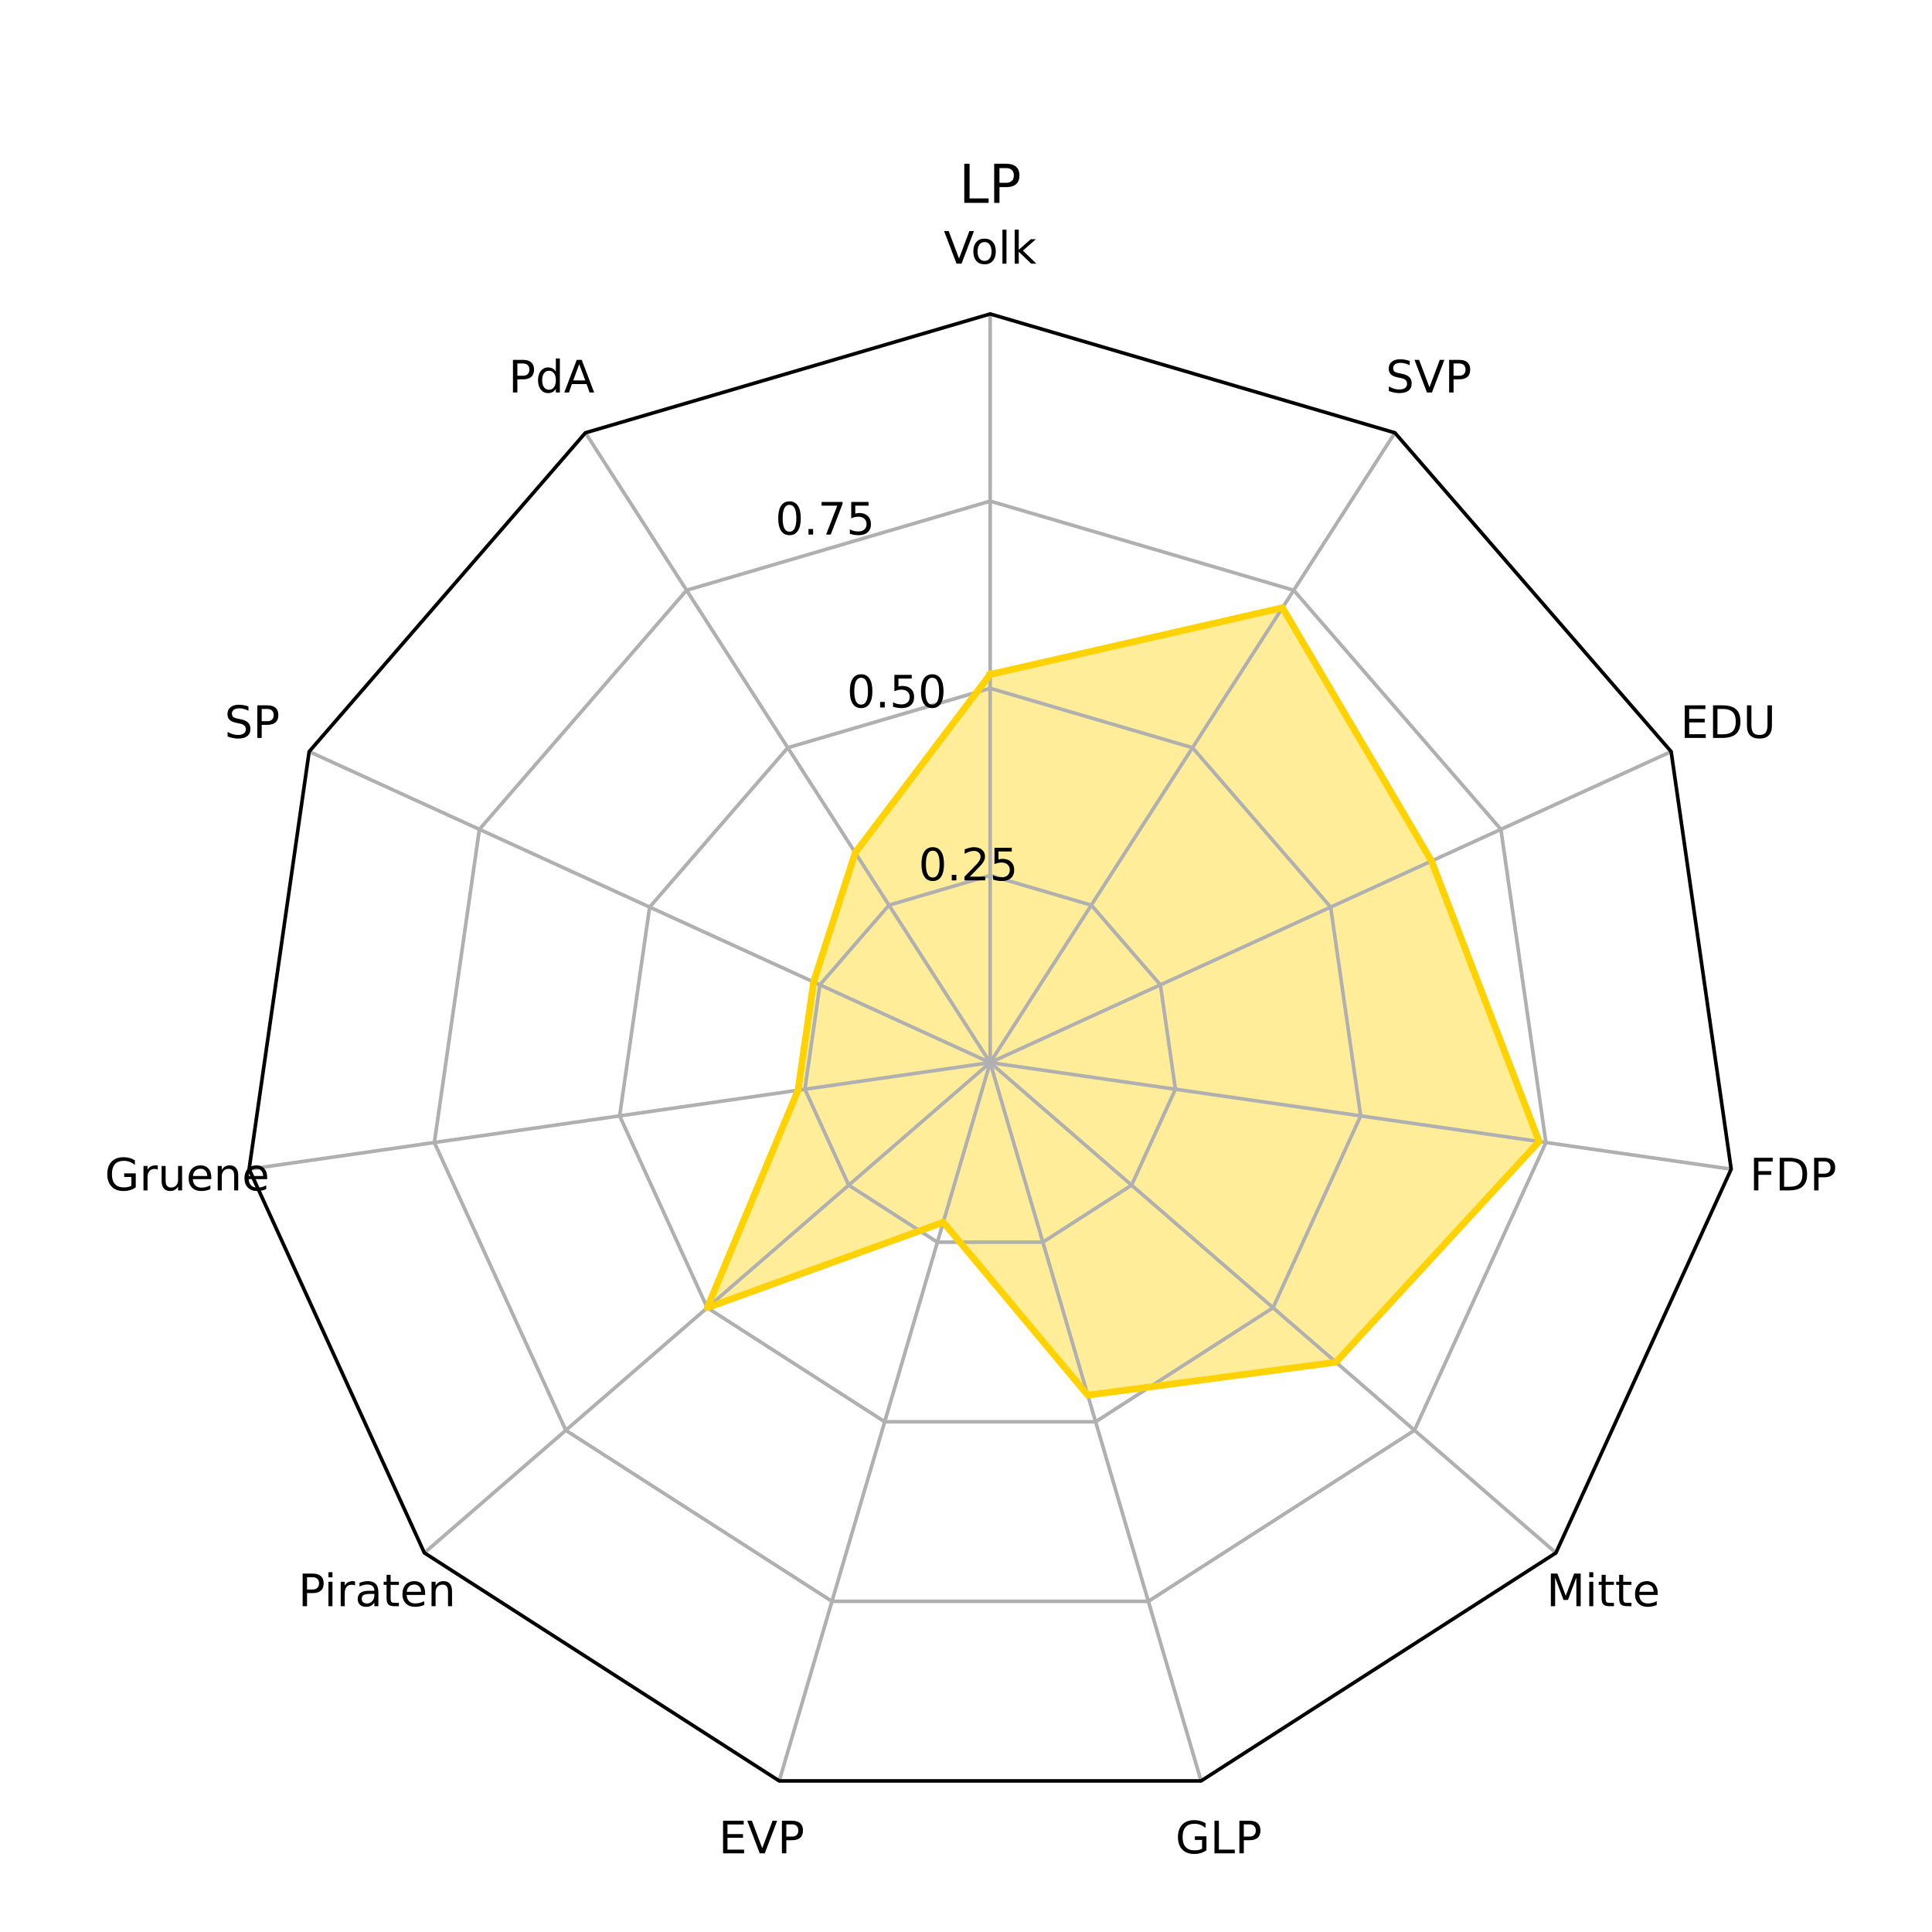
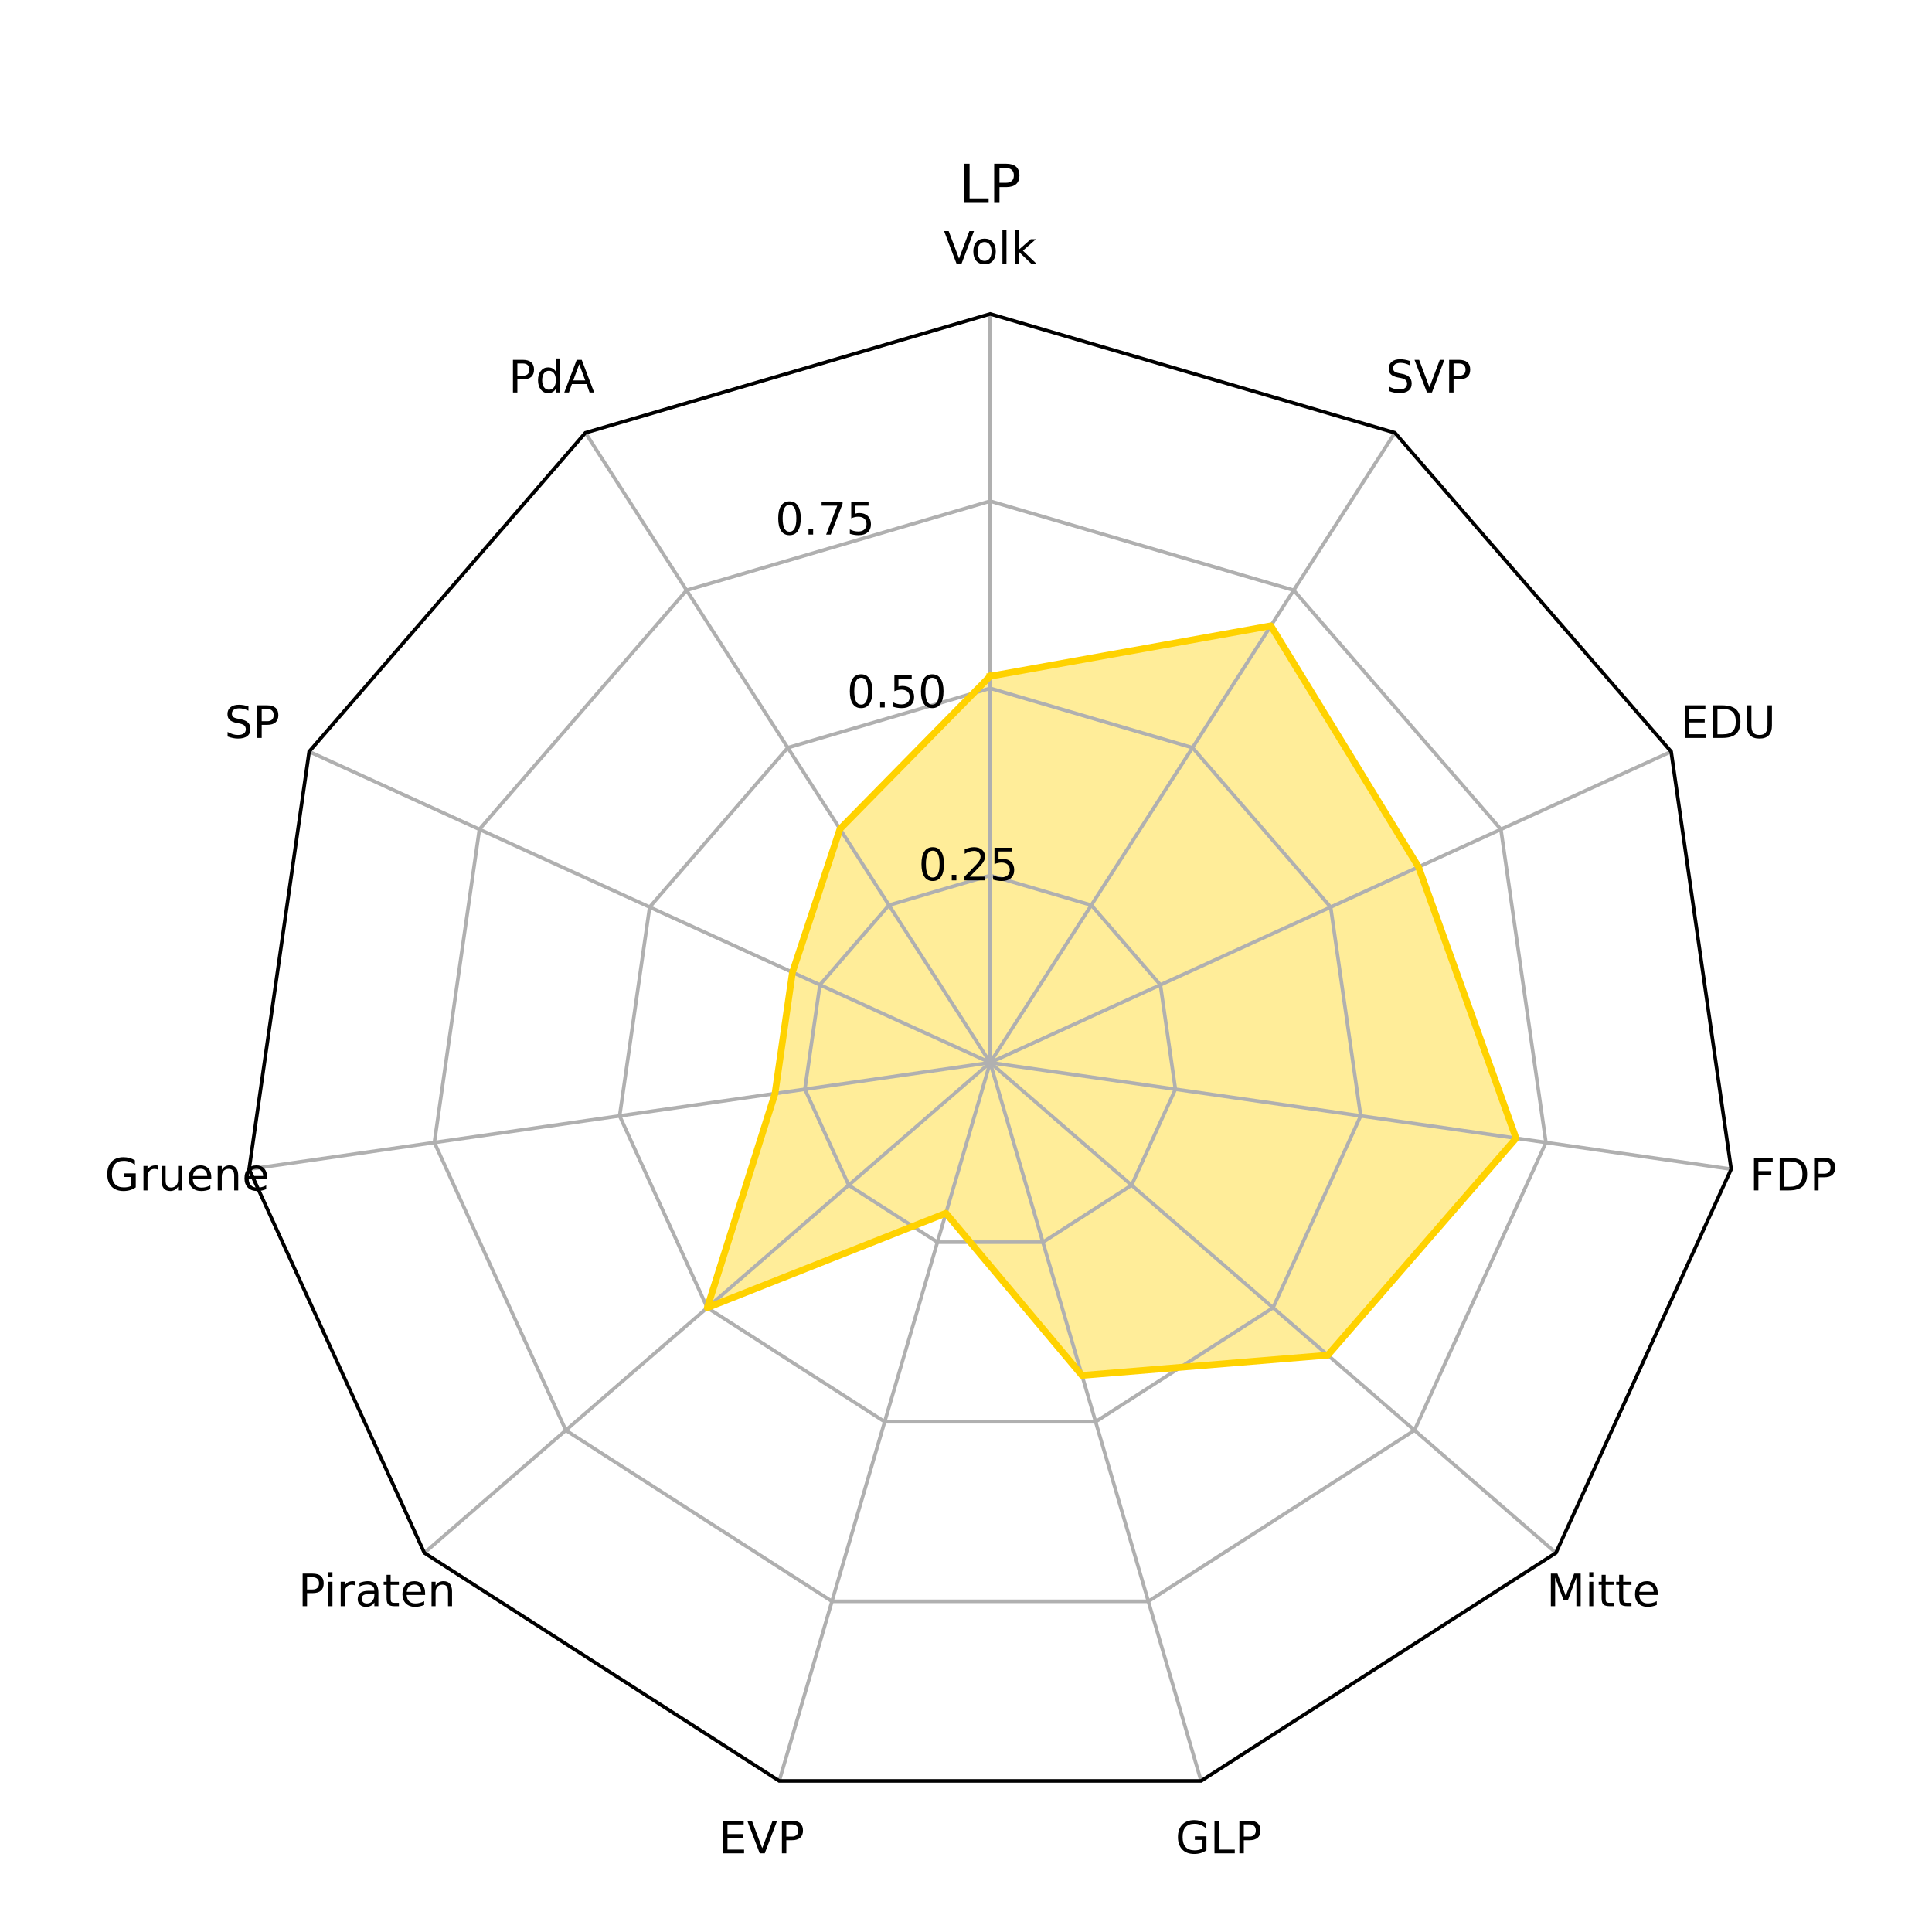
<svg xmlns="http://www.w3.org/2000/svg" xmlns:xlink="http://www.w3.org/1999/xlink" width="432pt" height="432pt" viewBox="0 0 432 432" version="1.1">
  <defs>
    <style type="text/css">*{stroke-linejoin: round; stroke-linecap: butt}</style>
  </defs>
  <g id="figure_1">
    <g id="patch_1">
      <path d="M 0 432  L 432 432  L 432 0  L 0 0  z " style="fill: #ffffff" />
    </g>
    <g id="axes_1">
      <g id="patch_2">
        <path d="M 221.4 70.2  L 130.897 96.774  L 69.128 168.06  L 55.704 261.424  L 94.888 347.224  L 174.238 398.219  L 268.562 398.219  L 347.912 347.224  L 387.096 261.424  L 373.672 168.06  L 311.903 96.774  z " style="fill: #ffffff" />
      </g>
      <g id="patch_3">
-         <path d="M 221.4 150.8  L 191.232 190.658  L 181.922 219.571  L 178.442 243.776  L 158.144 292.412  L 210.92 273.293  L 243.234 311.961  L 298.713 304.592  L 344.138 255.247  L 320.095 192.527  L 286.763 135.892  z " clip-path="url(#p512851dff5)" style="fill: #ffd200; opacity: 0.4; stroke: #ffd200; stroke-linejoin: miter" />
+         <path d="M 221.4 151.2  L 187.826 185.358  L 177.192 217.411  L 173.295 244.517  L 158.144 292.412  L 211.511 271.278  L 241.938 307.547  L 296.899 303.021  L 338.991 254.507  L 317.184 193.857  L 284.168 139.93  z " clip-path="url(#p9ea325a1f1)" style="fill: #ffd200; opacity: 0.4; stroke: #ffd200; stroke-linejoin: miter" />
      </g>
      <g id="matplotlib.axis_1">
        <g id="xtick_1">
          <g id="line2d_1">
-             <path d="M 221.4 237.6  L 221.4 222.382  L 221.4 207.164  L 221.4 191.945  L 221.4 176.727  L 221.4 161.509  L 221.4 146.291  L 221.4 131.073  L 221.4 115.855  L 221.4 100.636  L 221.4 85.418  L 221.4 70.2  " clip-path="url(#p512851dff5)" style="fill: none; stroke: #b0b0b0; stroke-width: 0.8; stroke-linecap: square" />
+             <path d="M 221.4 237.6  L 221.4 222.382  L 221.4 207.164  L 221.4 191.945  L 221.4 176.727  L 221.4 161.509  L 221.4 146.291  L 221.4 131.073  L 221.4 115.855  L 221.4 100.636  L 221.4 85.418  L 221.4 70.2  " clip-path="url(#p9ea325a1f1)" style="fill: none; stroke: #b0b0b0; stroke-width: 0.8; stroke-linecap: square" />
          </g>
          <g id="text_1">
-             <g transform="translate(211.0234 58.95938)scale(0.1 -0.1)">
+             <g transform="translate(211.0234 58.95938) scale(0.1 -0.1)">
              <defs>
                <path id="DejaVuSans-56" d="M 1831 0  L 50 4666  L 709 4666  L 2188 738  L 3669 4666  L 4325 4666  L 2547 0  L 1831 0  z " transform="scale(0.015625)" />
                <path id="DejaVuSans-6f" d="M 1959 3097  Q 1497 3097 1228 2736  Q 959 2375 959 1747  Q 959 1119 1226 758  Q 1494 397 1959 397  Q 2419 397 2687 759  Q 2956 1122 2956 1747  Q 2956 2369 2687 2733  Q 2419 3097 1959 3097  z M 1959 3584  Q 2709 3584 3137 3096  Q 3566 2609 3566 1747  Q 3566 888 3137 398  Q 2709 -91 1959 -91  Q 1206 -91 779 398  Q 353 888 353 1747  Q 353 2609 779 3096  Q 1206 3584 1959 3584  z " transform="scale(0.015625)" />
                <path id="DejaVuSans-6c" d="M 603 4863  L 1178 4863  L 1178 0  L 603 0  L 603 4863  z " transform="scale(0.015625)" />
                <path id="DejaVuSans-6b" d="M 581 4863  L 1159 4863  L 1159 1991  L 2875 3500  L 3609 3500  L 1753 1863  L 3688 0  L 2938 0  L 1159 1709  L 1159 0  L 581 0  L 581 4863  z " transform="scale(0.015625)" />
              </defs>
              <use xlink:href="#DejaVuSans-56" />
              <use xlink:href="#DejaVuSans-6f" x="60.658" />
              <use xlink:href="#DejaVuSans-6c" x="121.84" />
              <use xlink:href="#DejaVuSans-6b" x="149.623" />
            </g>
          </g>
        </g>
        <g id="xtick_2">
          <g id="line2d_2">
-             <path d="M 221.4 237.6  L 213.172 224.798  L 204.945 211.995  L 196.717 199.193  L 188.49 186.391  L 180.262 173.588  L 172.035 160.786  L 163.807 147.984  L 155.579 135.181  L 147.352 122.379  L 139.124 109.577  L 130.897 96.774  " clip-path="url(#p512851dff5)" style="fill: none; stroke: #b0b0b0; stroke-width: 0.8; stroke-linecap: square" />
+             <path d="M 221.4 237.6  L 213.172 224.798  L 204.945 211.995  L 196.717 199.193  L 188.49 186.391  L 180.262 173.588  L 172.035 160.786  L 163.807 147.984  L 155.579 135.181  L 147.352 122.379  L 139.124 109.577  L 130.897 96.774  " clip-path="url(#p9ea325a1f1)" style="fill: none; stroke: #b0b0b0; stroke-width: 0.8; stroke-linecap: square" />
          </g>
          <g id="text_2">
-             <g transform="translate(113.7184 87.75598)scale(0.1 -0.1)">
+             <g transform="translate(113.7184 87.75598) scale(0.1 -0.1)">
              <defs>
                <path id="DejaVuSans-50" d="M 1259 4147  L 1259 2394  L 2053 2394  Q 2494 2394 2734 2622  Q 2975 2850 2975 3272  Q 2975 3691 2734 3919  Q 2494 4147 2053 4147  L 1259 4147  z M 628 4666  L 2053 4666  Q 2838 4666 3239 4311  Q 3641 3956 3641 3272  Q 3641 2581 3239 2228  Q 2838 1875 2053 1875  L 1259 1875  L 1259 0  L 628 0  L 628 4666  z " transform="scale(0.015625)" />
                <path id="DejaVuSans-64" d="M 2906 2969  L 2906 4863  L 3481 4863  L 3481 0  L 2906 0  L 2906 525  Q 2725 213 2448 61  Q 2172 -91 1784 -91  Q 1150 -91 751 415  Q 353 922 353 1747  Q 353 2572 751 3078  Q 1150 3584 1784 3584  Q 2172 3584 2448 3432  Q 2725 3281 2906 2969  z M 947 1747  Q 947 1113 1208 752  Q 1469 391 1925 391  Q 2381 391 2643 752  Q 2906 1113 2906 1747  Q 2906 2381 2643 2742  Q 2381 3103 1925 3103  Q 1469 3103 1208 2742  Q 947 2381 947 1747  z " transform="scale(0.015625)" />
                <path id="DejaVuSans-41" d="M 2188 4044  L 1331 1722  L 3047 1722  L 2188 4044  z M 1831 4666  L 2547 4666  L 4325 0  L 3669 0  L 3244 1197  L 1141 1197  L 716 0  L 50 0  L 1831 4666  z " transform="scale(0.015625)" />
              </defs>
              <use xlink:href="#DejaVuSans-50" />
              <use xlink:href="#DejaVuSans-64" x="60.303" />
              <use xlink:href="#DejaVuSans-41" x="123.779" />
            </g>
          </g>
        </g>
        <g id="xtick_3">
          <g id="line2d_3">
-             <path d="M 221.4 237.6  L 207.557 231.278  L 193.714 224.956  L 179.871 218.634  L 166.028 212.313  L 152.185 205.991  L 138.342 199.669  L 124.499 193.347  L 110.656 187.025  L 96.813 180.703  L 82.971 174.381  L 69.128 168.06  " clip-path="url(#p512851dff5)" style="fill: none; stroke: #b0b0b0; stroke-width: 0.8; stroke-linecap: square" />
+             <path d="M 221.4 237.6  L 207.557 231.278  L 193.714 224.956  L 179.871 218.634  L 166.028 212.313  L 152.185 205.991  L 138.342 199.669  L 124.499 193.347  L 110.656 187.025  L 96.813 180.703  L 82.971 174.381  L 69.128 168.06  " clip-path="url(#p9ea325a1f1)" style="fill: none; stroke: #b0b0b0; stroke-width: 0.8; stroke-linecap: square" />
          </g>
          <g id="text_3">
-             <g transform="translate(50.20369 165.0031)scale(0.1 -0.1)">
+             <g transform="translate(50.20369 165.0031) scale(0.1 -0.1)">
              <defs>
                <path id="DejaVuSans-53" d="M 3425 4513  L 3425 3897  Q 3066 4069 2747 4153  Q 2428 4238 2131 4238  Q 1616 4238 1336 4038  Q 1056 3838 1056 3469  Q 1056 3159 1242 3001  Q 1428 2844 1947 2747  L 2328 2669  Q 3034 2534 3370 2195  Q 3706 1856 3706 1288  Q 3706 609 3251 259  Q 2797 -91 1919 -91  Q 1588 -91 1214 -16  Q 841 59 441 206  L 441 856  Q 825 641 1194 531  Q 1563 422 1919 422  Q 2459 422 2753 634  Q 3047 847 3047 1241  Q 3047 1584 2836 1778  Q 2625 1972 2144 2069  L 1759 2144  Q 1053 2284 737 2584  Q 422 2884 422 3419  Q 422 4038 858 4394  Q 1294 4750 2059 4750  Q 2388 4750 2728 4690  Q 3069 4631 3425 4513  z " transform="scale(0.015625)" />
              </defs>
              <use xlink:href="#DejaVuSans-53" />
              <use xlink:href="#DejaVuSans-50" x="63.477" />
            </g>
          </g>
        </g>
        <g id="xtick_4">
          <g id="line2d_4">
-             <path d="M 221.4 237.6  L 206.337 239.766  L 191.273 241.932  L 176.21 244.097  L 161.147 246.263  L 146.084 248.429  L 131.02 250.595  L 115.957 252.76  L 100.894 254.926  L 85.83 257.092  L 70.767 259.258  L 55.704 261.424  " clip-path="url(#p512851dff5)" style="fill: none; stroke: #b0b0b0; stroke-width: 0.8; stroke-linecap: square" />
+             <path d="M 221.4 237.6  L 206.337 239.766  L 191.273 241.932  L 176.21 244.097  L 161.147 246.263  L 146.084 248.429  L 131.02 250.595  L 115.957 252.76  L 100.894 254.926  L 85.83 257.092  L 70.767 259.258  L 55.704 261.424  " clip-path="url(#p9ea325a1f1)" style="fill: none; stroke: #b0b0b0; stroke-width: 0.8; stroke-linecap: square" />
          </g>
          <g id="text_4">
-             <g transform="translate(23.42608 266.1753)scale(0.1 -0.1)">
+             <g transform="translate(23.42608 266.1753) scale(0.1 -0.1)">
              <defs>
                <path id="DejaVuSans-47" d="M 3809 666  L 3809 1919  L 2778 1919  L 2778 2438  L 4434 2438  L 4434 434  Q 4069 175 3628 42  Q 3188 -91 2688 -91  Q 1594 -91 976 548  Q 359 1188 359 2328  Q 359 3472 976 4111  Q 1594 4750 2688 4750  Q 3144 4750 3555 4637  Q 3966 4525 4313 4306  L 4313 3634  Q 3963 3931 3569 4081  Q 3175 4231 2741 4231  Q 1884 4231 1454 3753  Q 1025 3275 1025 2328  Q 1025 1384 1454 906  Q 1884 428 2741 428  Q 3075 428 3337 486  Q 3600 544 3809 666  z " transform="scale(0.015625)" />
                <path id="DejaVuSans-72" d="M 2631 2963  Q 2534 3019 2420 3045  Q 2306 3072 2169 3072  Q 1681 3072 1420 2755  Q 1159 2438 1159 1844  L 1159 0  L 581 0  L 581 3500  L 1159 3500  L 1159 2956  Q 1341 3275 1631 3429  Q 1922 3584 2338 3584  Q 2397 3584 2469 3576  Q 2541 3569 2628 3553  L 2631 2963  z " transform="scale(0.015625)" />
                <path id="DejaVuSans-75" d="M 544 1381  L 544 3500  L 1119 3500  L 1119 1403  Q 1119 906 1312 657  Q 1506 409 1894 409  Q 2359 409 2629 706  Q 2900 1003 2900 1516  L 2900 3500  L 3475 3500  L 3475 0  L 2900 0  L 2900 538  Q 2691 219 2414 64  Q 2138 -91 1772 -91  Q 1169 -91 856 284  Q 544 659 544 1381  z M 1991 3584  L 1991 3584  z " transform="scale(0.015625)" />
                <path id="DejaVuSans-65" d="M 3597 1894  L 3597 1613  L 953 1613  Q 991 1019 1311 708  Q 1631 397 2203 397  Q 2534 397 2845 478  Q 3156 559 3463 722  L 3463 178  Q 3153 47 2828 -22  Q 2503 -91 2169 -91  Q 1331 -91 842 396  Q 353 884 353 1716  Q 353 2575 817 3079  Q 1281 3584 2069 3584  Q 2775 3584 3186 3129  Q 3597 2675 3597 1894  z M 3022 2063  Q 3016 2534 2758 2815  Q 2500 3097 2075 3097  Q 1594 3097 1305 2825  Q 1016 2553 972 2059  L 3022 2063  z " transform="scale(0.015625)" />
                <path id="DejaVuSans-6e" d="M 3513 2113  L 3513 0  L 2938 0  L 2938 2094  Q 2938 2591 2744 2837  Q 2550 3084 2163 3084  Q 1697 3084 1428 2787  Q 1159 2491 1159 1978  L 1159 0  L 581 0  L 581 3500  L 1159 3500  L 1159 2956  Q 1366 3272 1645 3428  Q 1925 3584 2291 3584  Q 2894 3584 3203 3211  Q 3513 2838 3513 2113  z " transform="scale(0.015625)" />
              </defs>
              <use xlink:href="#DejaVuSans-47" />
              <use xlink:href="#DejaVuSans-72" x="77.49" />
              <use xlink:href="#DejaVuSans-75" x="118.604" />
              <use xlink:href="#DejaVuSans-65" x="181.982" />
              <use xlink:href="#DejaVuSans-6e" x="243.506" />
              <use xlink:href="#DejaVuSans-65" x="306.885" />
            </g>
          </g>
        </g>
        <g id="xtick_5">
          <g id="line2d_5">
-             <path d="M 221.4 237.6  L 209.899 247.566  L 198.398 257.532  L 186.897 267.497  L 175.395 277.463  L 163.894 287.429  L 152.393 297.395  L 140.892 307.361  L 129.391 317.326  L 117.89 327.292  L 106.389 337.258  L 94.888 347.224  " clip-path="url(#p512851dff5)" style="fill: none; stroke: #b0b0b0; stroke-width: 0.8; stroke-linecap: square" />
+             <path d="M 221.4 237.6  L 209.899 247.566  L 198.398 257.532  L 186.897 267.497  L 175.395 277.463  L 163.894 287.429  L 152.393 297.395  L 140.892 307.361  L 129.391 317.326  L 117.89 327.292  L 106.389 337.258  L 94.888 347.224  " clip-path="url(#p9ea325a1f1)" style="fill: none; stroke: #b0b0b0; stroke-width: 0.8; stroke-linecap: square" />
          </g>
          <g id="text_5">
-             <g transform="translate(66.69062 359.1511)scale(0.1 -0.1)">
+             <g transform="translate(66.69062 359.1511) scale(0.1 -0.1)">
              <defs>
                <path id="DejaVuSans-69" d="M 603 3500  L 1178 3500  L 1178 0  L 603 0  L 603 3500  z M 603 4863  L 1178 4863  L 1178 4134  L 603 4134  L 603 4863  z " transform="scale(0.015625)" />
                <path id="DejaVuSans-61" d="M 2194 1759  Q 1497 1759 1228 1600  Q 959 1441 959 1056  Q 959 750 1161 570  Q 1363 391 1709 391  Q 2188 391 2477 730  Q 2766 1069 2766 1631  L 2766 1759  L 2194 1759  z M 3341 1997  L 3341 0  L 2766 0  L 2766 531  Q 2569 213 2275 61  Q 1981 -91 1556 -91  Q 1019 -91 701 211  Q 384 513 384 1019  Q 384 1609 779 1909  Q 1175 2209 1959 2209  L 2766 2209  L 2766 2266  Q 2766 2663 2505 2880  Q 2244 3097 1772 3097  Q 1472 3097 1187 3025  Q 903 2953 641 2809  L 641 3341  Q 956 3463 1253 3523  Q 1550 3584 1831 3584  Q 2591 3584 2966 3190  Q 3341 2797 3341 1997  z " transform="scale(0.015625)" />
                <path id="DejaVuSans-74" d="M 1172 4494  L 1172 3500  L 2356 3500  L 2356 3053  L 1172 3053  L 1172 1153  Q 1172 725 1289 603  Q 1406 481 1766 481  L 2356 481  L 2356 0  L 1766 0  Q 1100 0 847 248  Q 594 497 594 1153  L 594 3053  L 172 3053  L 172 3500  L 594 3500  L 594 4494  L 1172 4494  z " transform="scale(0.015625)" />
              </defs>
              <use xlink:href="#DejaVuSans-50" />
              <use xlink:href="#DejaVuSans-69" x="58.053" />
              <use xlink:href="#DejaVuSans-72" x="85.836" />
              <use xlink:href="#DejaVuSans-61" x="126.949" />
              <use xlink:href="#DejaVuSans-74" x="188.229" />
              <use xlink:href="#DejaVuSans-65" x="227.438" />
              <use xlink:href="#DejaVuSans-6e" x="288.961" />
            </g>
          </g>
        </g>
        <g id="xtick_6">
          <g id="line2d_6">
-             <path d="M 221.4 237.6  L 217.113 252.202  L 212.825 266.803  L 208.538 281.405  L 204.25 296.007  L 199.963 310.609  L 195.675 325.21  L 191.388 339.812  L 187.1 354.414  L 182.813 369.016  L 178.525 383.617  L 174.238 398.219  " clip-path="url(#p512851dff5)" style="fill: none; stroke: #b0b0b0; stroke-width: 0.8; stroke-linecap: square" />
+             <path d="M 221.4 237.6  L 217.113 252.202  L 212.825 266.803  L 208.538 281.405  L 204.25 296.007  L 199.963 310.609  L 195.675 325.21  L 191.388 339.812  L 187.1 354.414  L 182.813 369.016  L 178.525 383.617  L 174.238 398.219  " clip-path="url(#p9ea325a1f1)" style="fill: none; stroke: #b0b0b0; stroke-width: 0.8; stroke-linecap: square" />
          </g>
          <g id="text_6">
-             <g transform="translate(160.6992 414.4114)scale(0.1 -0.1)">
+             <g transform="translate(160.6992 414.4114) scale(0.1 -0.1)">
              <defs>
                <path id="DejaVuSans-45" d="M 628 4666  L 3578 4666  L 3578 4134  L 1259 4134  L 1259 2753  L 3481 2753  L 3481 2222  L 1259 2222  L 1259 531  L 3634 531  L 3634 0  L 628 0  L 628 4666  z " transform="scale(0.015625)" />
              </defs>
              <use xlink:href="#DejaVuSans-45" />
              <use xlink:href="#DejaVuSans-56" x="63.184" />
              <use xlink:href="#DejaVuSans-50" x="131.592" />
            </g>
          </g>
        </g>
        <g id="xtick_7">
          <g id="line2d_7">
-             <path d="M 221.4 237.6  L 225.687 252.202  L 229.975 266.803  L 234.262 281.405  L 238.55 296.007  L 242.837 310.609  L 247.125 325.21  L 251.412 339.812  L 255.7 354.414  L 259.987 369.016  L 264.275 383.617  L 268.562 398.219  " clip-path="url(#p512851dff5)" style="fill: none; stroke: #b0b0b0; stroke-width: 0.8; stroke-linecap: square" />
+             <path d="M 221.4 237.6  L 225.687 252.202  L 229.975 266.803  L 234.262 281.405  L 238.55 296.007  L 242.837 310.609  L 247.125 325.21  L 251.412 339.812  L 255.7 354.414  L 259.987 369.016  L 264.275 383.617  L 268.562 398.219  " clip-path="url(#p9ea325a1f1)" style="fill: none; stroke: #b0b0b0; stroke-width: 0.8; stroke-linecap: square" />
          </g>
          <g id="text_7">
-             <g transform="translate(262.8313 414.4114)scale(0.1 -0.1)">
+             <g transform="translate(262.8313 414.4114) scale(0.1 -0.1)">
              <defs>
                <path id="DejaVuSans-4c" d="M 628 4666  L 1259 4666  L 1259 531  L 3531 531  L 3531 0  L 628 0  L 628 4666  z " transform="scale(0.015625)" />
              </defs>
              <use xlink:href="#DejaVuSans-47" />
              <use xlink:href="#DejaVuSans-4c" x="77.49" />
              <use xlink:href="#DejaVuSans-50" x="133.203" />
            </g>
          </g>
        </g>
        <g id="xtick_8">
          <g id="line2d_8">
-             <path d="M 221.4 237.6  L 232.901 247.566  L 244.402 257.532  L 255.903 267.497  L 267.405 277.463  L 278.906 287.429  L 290.407 297.395  L 301.908 307.361  L 313.409 317.326  L 324.91 327.292  L 336.411 337.258  L 347.912 347.224  " clip-path="url(#p512851dff5)" style="fill: none; stroke: #b0b0b0; stroke-width: 0.8; stroke-linecap: square" />
+             <path d="M 221.4 237.6  L 232.901 247.566  L 244.402 257.532  L 255.903 267.497  L 267.405 277.463  L 278.906 287.429  L 290.407 297.395  L 301.908 307.361  L 313.409 317.326  L 324.91 327.292  L 336.411 337.258  L 347.912 347.224  " clip-path="url(#p9ea325a1f1)" style="fill: none; stroke: #b0b0b0; stroke-width: 0.8; stroke-linecap: square" />
          </g>
          <g id="text_8">
-             <g transform="translate(345.793 359.1511)scale(0.1 -0.1)">
+             <g transform="translate(345.793 359.1511) scale(0.1 -0.1)">
              <defs>
                <path id="DejaVuSans-4d" d="M 628 4666  L 1569 4666  L 2759 1491  L 3956 4666  L 4897 4666  L 4897 0  L 4281 0  L 4281 4097  L 3078 897  L 2444 897  L 1241 4097  L 1241 0  L 628 0  L 628 4666  z " transform="scale(0.015625)" />
              </defs>
              <use xlink:href="#DejaVuSans-4d" />
              <use xlink:href="#DejaVuSans-69" x="86.279" />
              <use xlink:href="#DejaVuSans-74" x="114.062" />
              <use xlink:href="#DejaVuSans-74" x="153.271" />
              <use xlink:href="#DejaVuSans-65" x="192.48" />
            </g>
          </g>
        </g>
        <g id="xtick_9">
          <g id="line2d_9">
-             <path d="M 221.4 237.6  L 236.463 239.766  L 251.527 241.932  L 266.59 244.097  L 281.653 246.263  L 296.716 248.429  L 311.78 250.595  L 326.843 252.76  L 341.906 254.926  L 356.97 257.092  L 372.033 259.258  L 387.096 261.424  " clip-path="url(#p512851dff5)" style="fill: none; stroke: #b0b0b0; stroke-width: 0.8; stroke-linecap: square" />
+             <path d="M 221.4 237.6  L 236.463 239.766  L 251.527 241.932  L 266.59 244.097  L 281.653 246.263  L 296.716 248.429  L 311.78 250.595  L 326.843 252.76  L 341.906 254.926  L 356.97 257.092  L 372.033 259.258  L 387.096 261.424  " clip-path="url(#p9ea325a1f1)" style="fill: none; stroke: #b0b0b0; stroke-width: 0.8; stroke-linecap: square" />
          </g>
          <g id="text_9">
-             <g transform="translate(391.213 266.1753)scale(0.1 -0.1)">
+             <g transform="translate(391.213 266.1753) scale(0.1 -0.1)">
              <defs>
                <path id="DejaVuSans-46" d="M 628 4666  L 3309 4666  L 3309 4134  L 1259 4134  L 1259 2759  L 3109 2759  L 3109 2228  L 1259 2228  L 1259 0  L 628 0  L 628 4666  z " transform="scale(0.015625)" />
                <path id="DejaVuSans-44" d="M 1259 4147  L 1259 519  L 2022 519  Q 2988 519 3436 956  Q 3884 1394 3884 2338  Q 3884 3275 3436 3711  Q 2988 4147 2022 4147  L 1259 4147  z M 628 4666  L 1925 4666  Q 3281 4666 3915 4102  Q 4550 3538 4550 2338  Q 4550 1131 3912 565  Q 3275 0 1925 0  L 628 0  L 628 4666  z " transform="scale(0.015625)" />
              </defs>
              <use xlink:href="#DejaVuSans-46" />
              <use xlink:href="#DejaVuSans-44" x="57.52" />
              <use xlink:href="#DejaVuSans-50" x="134.521" />
            </g>
          </g>
        </g>
        <g id="xtick_10">
          <g id="line2d_10">
-             <path d="M 221.4 237.6  L 235.243 231.278  L 249.086 224.956  L 262.929 218.634  L 276.772 212.313  L 290.615 205.991  L 304.458 199.669  L 318.301 193.347  L 332.144 187.025  L 345.987 180.703  L 359.829 174.381  L 373.672 168.06  " clip-path="url(#p512851dff5)" style="fill: none; stroke: #b0b0b0; stroke-width: 0.8; stroke-linecap: square" />
+             <path d="M 221.4 237.6  L 235.243 231.278  L 249.086 224.956  L 262.929 218.634  L 276.772 212.313  L 290.615 205.991  L 304.458 199.669  L 318.301 193.347  L 332.144 187.025  L 345.987 180.703  L 359.829 174.381  L 373.672 168.06  " clip-path="url(#p9ea325a1f1)" style="fill: none; stroke: #b0b0b0; stroke-width: 0.8; stroke-linecap: square" />
          </g>
          <g id="text_10">
-             <g transform="translate(375.7385 165.0031)scale(0.1 -0.1)">
+             <g transform="translate(375.7385 165.0031) scale(0.1 -0.1)">
              <defs>
                <path id="DejaVuSans-55" d="M 556 4666  L 1191 4666  L 1191 1831  Q 1191 1081 1462 751  Q 1734 422 2344 422  Q 2950 422 3222 751  Q 3494 1081 3494 1831  L 3494 4666  L 4128 4666  L 4128 1753  Q 4128 841 3676 375  Q 3225 -91 2344 -91  Q 1459 -91 1007 375  Q 556 841 556 1753  L 556 4666  z " transform="scale(0.015625)" />
              </defs>
              <use xlink:href="#DejaVuSans-45" />
              <use xlink:href="#DejaVuSans-44" x="63.184" />
              <use xlink:href="#DejaVuSans-55" x="140.186" />
            </g>
          </g>
        </g>
        <g id="xtick_11">
          <g id="line2d_11">
-             <path d="M 221.4 237.6  L 229.628 224.798  L 237.855 211.995  L 246.083 199.193  L 254.31 186.391  L 262.538 173.588  L 270.765 160.786  L 278.993 147.984  L 287.221 135.181  L 295.448 122.379  L 303.676 109.577  L 311.903 96.774  " clip-path="url(#p512851dff5)" style="fill: none; stroke: #b0b0b0; stroke-width: 0.8; stroke-linecap: square" />
+             <path d="M 221.4 237.6  L 229.628 224.798  L 237.855 211.995  L 246.083 199.193  L 254.31 186.391  L 262.538 173.588  L 270.765 160.786  L 278.993 147.984  L 287.221 135.181  L 295.448 122.379  L 303.676 109.577  L 311.903 96.774  " clip-path="url(#p9ea325a1f1)" style="fill: none; stroke: #b0b0b0; stroke-width: 0.8; stroke-linecap: square" />
          </g>
          <g id="text_11">
-             <g transform="translate(309.8629 87.75598)scale(0.1 -0.1)">
+             <g transform="translate(309.8629 87.75598) scale(0.1 -0.1)">
              <use xlink:href="#DejaVuSans-53" />
              <use xlink:href="#DejaVuSans-56" x="63.477" />
              <use xlink:href="#DejaVuSans-50" x="131.885" />
            </g>
          </g>
        </g>
      </g>
      <g id="matplotlib.axis_2">
        <g id="ytick_1">
          <g id="line2d_12">
-             <path d="M 221.4 195.75  L 198.774 202.394  L 183.332 220.215  L 179.976 243.556  L 189.772 265.006  L 209.609 277.755  L 233.191 277.755  L 253.028 265.006  L 262.824 243.556  L 259.468 220.215  L 244.026 202.394  L 221.4 195.75  " clip-path="url(#p512851dff5)" style="fill: none; stroke: #b0b0b0; stroke-width: 0.8; stroke-linecap: square" />
+             <path d="M 221.4 195.75  L 198.774 202.394  L 183.332 220.215  L 179.976 243.556  L 189.772 265.006  L 209.609 277.755  L 233.191 277.755  L 253.028 265.006  L 262.824 243.556  L 259.468 220.215  L 244.026 202.394  L 221.4 195.75  " clip-path="url(#p9ea325a1f1)" style="fill: none; stroke: #b0b0b0; stroke-width: 0.8; stroke-linecap: square" />
          </g>
          <g id="text_12">
-             <g transform="translate(205.3847 196.856)scale(0.1 -0.1)">
+             <g transform="translate(205.3847 196.856) scale(0.1 -0.1)">
              <defs>
                <path id="DejaVuSans-30" d="M 2034 4250  Q 1547 4250 1301 3770  Q 1056 3291 1056 2328  Q 1056 1369 1301 889  Q 1547 409 2034 409  Q 2525 409 2770 889  Q 3016 1369 3016 2328  Q 3016 3291 2770 3770  Q 2525 4250 2034 4250  z M 2034 4750  Q 2819 4750 3233 4129  Q 3647 3509 3647 2328  Q 3647 1150 3233 529  Q 2819 -91 2034 -91  Q 1250 -91 836 529  Q 422 1150 422 2328  Q 422 3509 836 4129  Q 1250 4750 2034 4750  z " transform="scale(0.015625)" />
                <path id="DejaVuSans-2e" d="M 684 794  L 1344 794  L 1344 0  L 684 0  L 684 794  z " transform="scale(0.015625)" />
                <path id="DejaVuSans-32" d="M 1228 531  L 3431 531  L 3431 0  L 469 0  L 469 531  Q 828 903 1448 1529  Q 2069 2156 2228 2338  Q 2531 2678 2651 2914  Q 2772 3150 2772 3378  Q 2772 3750 2511 3984  Q 2250 4219 1831 4219  Q 1534 4219 1204 4116  Q 875 4013 500 3803  L 500 4441  Q 881 4594 1212 4672  Q 1544 4750 1819 4750  Q 2544 4750 2975 4387  Q 3406 4025 3406 3419  Q 3406 3131 3298 2873  Q 3191 2616 2906 2266  Q 2828 2175 2409 1742  Q 1991 1309 1228 531  z " transform="scale(0.015625)" />
                <path id="DejaVuSans-35" d="M 691 4666  L 3169 4666  L 3169 4134  L 1269 4134  L 1269 2991  Q 1406 3038 1543 3061  Q 1681 3084 1819 3084  Q 2600 3084 3056 2656  Q 3513 2228 3513 1497  Q 3513 744 3044 326  Q 2575 -91 1722 -91  Q 1428 -91 1123 -41  Q 819 9 494 109  L 494 744  Q 775 591 1075 516  Q 1375 441 1709 441  Q 2250 441 2565 725  Q 2881 1009 2881 1497  Q 2881 1984 2565 2268  Q 2250 2553 1709 2553  Q 1456 2553 1204 2497  Q 953 2441 691 2322  L 691 4666  z " transform="scale(0.015625)" />
              </defs>
              <use xlink:href="#DejaVuSans-30" />
              <use xlink:href="#DejaVuSans-2e" x="63.623" />
              <use xlink:href="#DejaVuSans-32" x="95.41" />
              <use xlink:href="#DejaVuSans-35" x="159.033" />
            </g>
          </g>
        </g>
        <g id="ytick_2">
          <g id="line2d_13">
-             <path d="M 221.4 153.9  L 176.148 167.187  L 145.264 202.83  L 138.552 249.512  L 158.144 292.412  L 197.819 317.91  L 244.981 317.91  L 284.656 292.412  L 304.248 249.512  L 297.536 202.83  L 266.652 167.187  L 221.4 153.9  " clip-path="url(#p512851dff5)" style="fill: none; stroke: #b0b0b0; stroke-width: 0.8; stroke-linecap: square" />
+             <path d="M 221.4 153.9  L 176.148 167.187  L 145.264 202.83  L 138.552 249.512  L 158.144 292.412  L 197.819 317.91  L 244.981 317.91  L 284.656 292.412  L 304.248 249.512  L 297.536 202.83  L 266.652 167.187  L 221.4 153.9  " clip-path="url(#p9ea325a1f1)" style="fill: none; stroke: #b0b0b0; stroke-width: 0.8; stroke-linecap: square" />
          </g>
          <g id="text_13">
-             <g transform="translate(189.3694 158.1916)scale(0.1 -0.1)">
+             <g transform="translate(189.3694 158.1916) scale(0.1 -0.1)">
              <use xlink:href="#DejaVuSans-30" />
              <use xlink:href="#DejaVuSans-2e" x="63.623" />
              <use xlink:href="#DejaVuSans-35" x="95.41" />
              <use xlink:href="#DejaVuSans-30" x="159.033" />
            </g>
          </g>
        </g>
        <g id="ytick_3">
          <g id="line2d_14">
-             <path d="M 221.4 112.05  L 153.523 131.981  L 107.196 185.445  L 97.128 255.468  L 126.516 319.818  L 186.028 358.064  L 256.772 358.064  L 316.284 319.818  L 345.672 255.468  L 335.604 185.445  L 289.277 131.981  L 221.4 112.05  " clip-path="url(#p512851dff5)" style="fill: none; stroke: #b0b0b0; stroke-width: 0.8; stroke-linecap: square" />
+             <path d="M 221.4 112.05  L 153.523 131.981  L 107.196 185.445  L 97.128 255.468  L 126.516 319.818  L 186.028 358.064  L 256.772 358.064  L 316.284 319.818  L 345.672 255.468  L 335.604 185.445  L 289.277 131.981  L 221.4 112.05  " clip-path="url(#p9ea325a1f1)" style="fill: none; stroke: #b0b0b0; stroke-width: 0.8; stroke-linecap: square" />
          </g>
          <g id="text_14">
-             <g transform="translate(173.3541 119.5272)scale(0.1 -0.1)">
+             <g transform="translate(173.3541 119.5272) scale(0.1 -0.1)">
              <defs>
                <path id="DejaVuSans-37" d="M 525 4666  L 3525 4666  L 3525 4397  L 1831 0  L 1172 0  L 2766 4134  L 525 4134  L 525 4666  z " transform="scale(0.015625)" />
              </defs>
              <use xlink:href="#DejaVuSans-30" />
              <use xlink:href="#DejaVuSans-2e" x="63.623" />
              <use xlink:href="#DejaVuSans-37" x="95.41" />
              <use xlink:href="#DejaVuSans-35" x="159.033" />
            </g>
          </g>
        </g>
      </g>
      <g id="line2d_15">
-         <path d="M 221.4 150.8  L 191.232 190.658  L 181.922 219.571  L 178.442 243.776  L 158.144 292.412  L 210.92 273.293  L 243.234 311.961  L 298.713 304.592  L 344.138 255.247  L 320.095 192.527  L 286.763 135.892  L 221.4 150.8  " clip-path="url(#p512851dff5)" style="fill: none; stroke: #ffd200; stroke-width: 1.5; stroke-linecap: square" />
+         <path d="M 221.4 151.2  L 187.826 185.358  L 177.192 217.411  L 173.295 244.517  L 158.144 292.412  L 211.511 271.278  L 241.938 307.547  L 296.899 303.021  L 338.991 254.507  L 317.184 193.857  L 284.168 139.93  L 221.4 151.2  " clip-path="url(#p9ea325a1f1)" style="fill: none; stroke: #ffd200; stroke-width: 1.5; stroke-linecap: square" />
      </g>
      <g id="patch_4">
        <path d="M 221.4 70.2  L 130.897 96.774  L 69.128 168.06  L 55.704 261.424  L 94.888 347.224  L 174.238 398.219  L 268.562 398.219  L 347.912 347.224  L 387.096 261.424  L 373.672 168.06  L 311.903 96.774  L 221.4 70.2  z " style="fill: none; stroke: #000000; stroke-width: 0.8; stroke-linejoin: miter; stroke-linecap: square" />
      </g>
      <g id="text_15">
-         <g transform="translate(214.4391 45.36094)scale(0.12 -0.12)">
+         <g transform="translate(214.4391 45.36094) scale(0.12 -0.12)">
          <use xlink:href="#DejaVuSans-4c" />
          <use xlink:href="#DejaVuSans-50" x="55.713" />
        </g>
      </g>
    </g>
  </g>
  <defs>
-     <clipPath id="p512851dff5">
+     <clipPath id="p9ea325a1f1">
      <path d="M 221.4 70.2  L 130.897 96.774  L 69.128 168.06  L 55.704 261.424  L 94.888 347.224  L 174.238 398.219  L 268.562 398.219  L 347.912 347.224  L 387.096 261.424  L 373.672 168.06  L 311.903 96.774  z " />
    </clipPath>
  </defs>
</svg>
